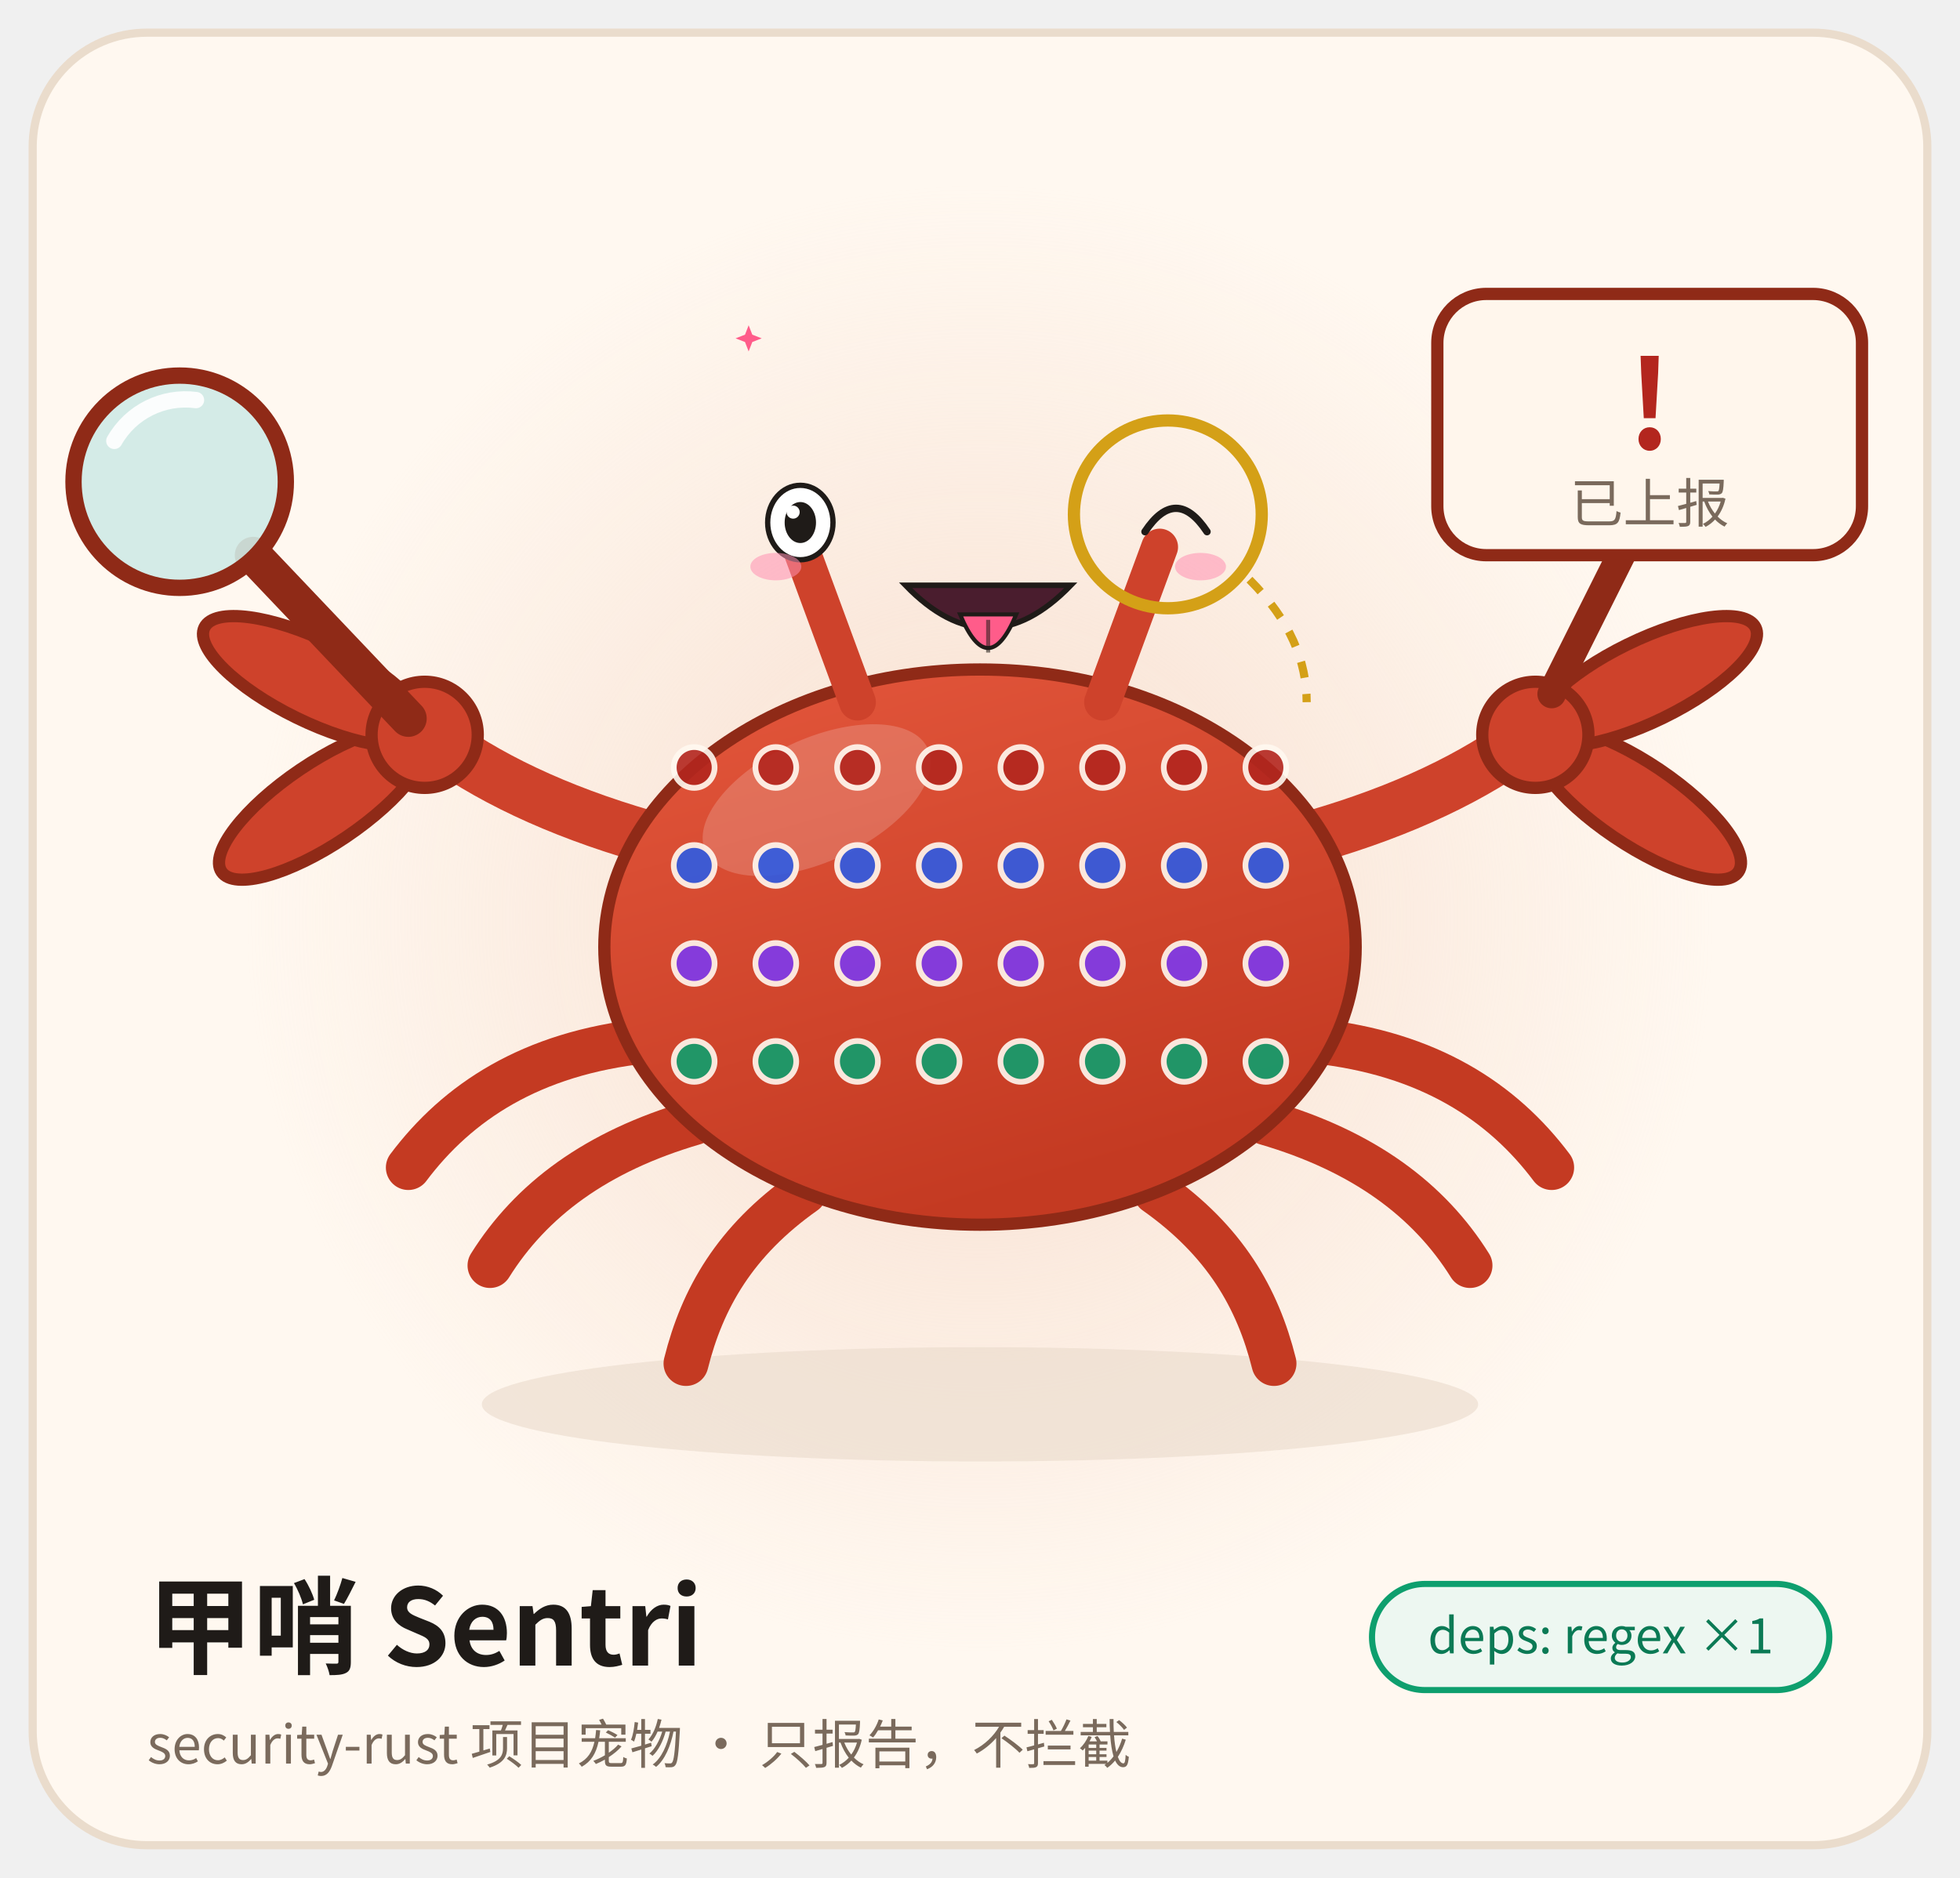
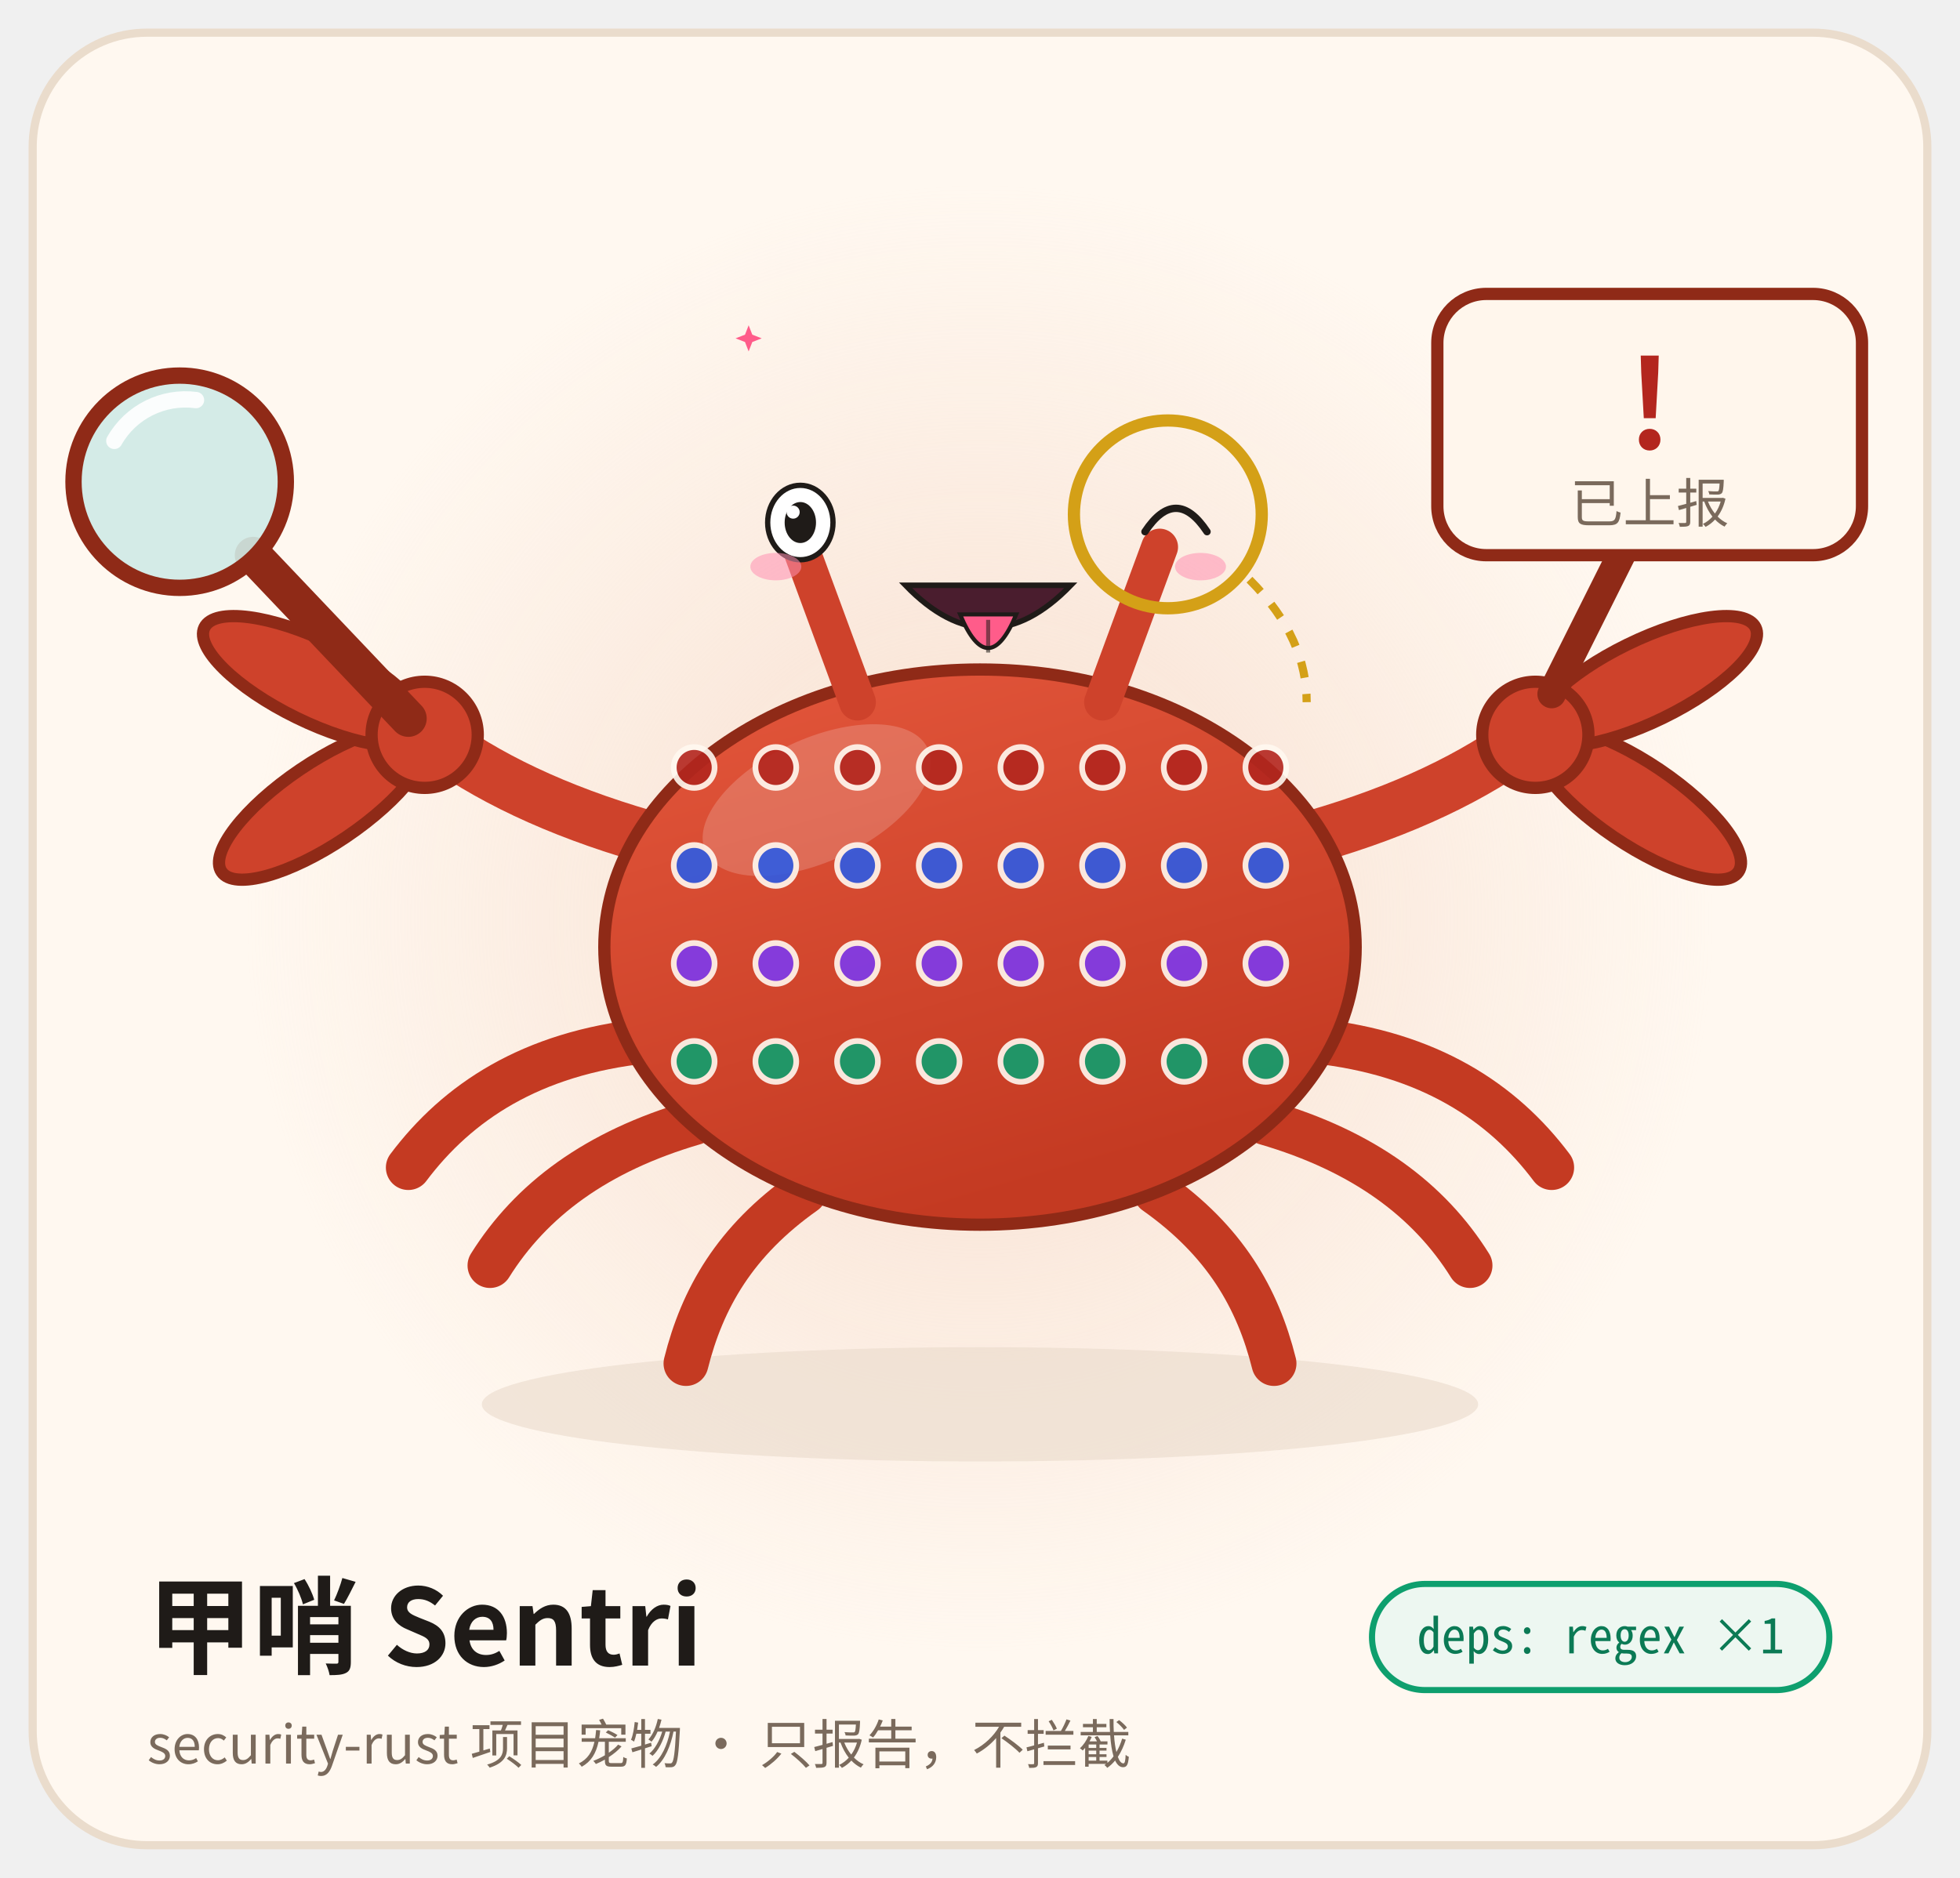
<svg xmlns="http://www.w3.org/2000/svg" viewBox="0 0 480 460" width="480" height="460" role="img" aria-label="甲哨 Sentri · 吐舌头 Tongue Out">
  <style>
.ex-motion { animation: ex-sway 2.0s ease-in-out infinite; transform-box: fill-box; transform-origin: 50% 50%; }
.ex-anim-tear { animation: ex-tear 1.8s ease-in infinite; transform-box: fill-box; transform-origin: center; }
.ex-anim-sweat { animation: ex-tear 1.5s ease-in infinite; transform-box: fill-box; transform-origin: center; }
.ex-anim-heart { animation: ex-heart 2.2s ease-out infinite; transform-box: fill-box; transform-origin: center; }
.ex-anim-spark { animation: ex-spark 1.9s ease-in-out infinite; transform-box: fill-box; transform-origin: center; }
.ex-anim-rain { animation: ex-rain 1.4s linear infinite; transform-box: fill-box; transform-origin: center; }
.ex-anim-confetti { animation: ex-confetti 2.4s linear infinite; transform-box: fill-box; transform-origin: center; }
.ex-anim-pulse { animation: ex-pulse 1.6s ease-in-out infinite; transform-box: fill-box; transform-origin: center; }
.ex-anim-knock { animation: ex-knock 0.55s ease-in-out infinite; transform-box: fill-box; transform-origin: center; }
.ex-anim-knockline { animation: ex-knockline 0.55s ease-out infinite; transform-box: fill-box; transform-origin: center; }
.ex-anim-palm { animation: ex-palm 0.9s ease-in-out infinite; transform-box: fill-box; transform-origin: center; }
.ex-anim-steam { animation: ex-steam 1.8s ease-out infinite; transform-box: fill-box; transform-origin: center; }
.ex-anim-shock { animation: ex-shock 0.5s ease-in-out infinite; transform-box: fill-box; transform-origin: center; }
.ex-anim-please { animation: ex-please 1.4s ease-in-out infinite; transform-box: fill-box; transform-origin: center; }
.ex-anim-drift { animation: ex-drift 4.5s ease-in-out infinite; transform-box: fill-box; transform-origin: center; }
@keyframes ex-sway { 0%,100% { transform: rotate(0deg); } 50% { transform: rotate(3deg); } }
@keyframes ex-tear { 0% { transform: translateY(0); opacity: 0; } 18% { opacity: 1; } 100% { transform: translateY(8.8px); opacity: 0; } }
@keyframes ex-heart { 0% { transform: translateY(0) scale(.65); opacity: 0; } 20% { opacity: 1; } 100% { transform: translateY(-14.4px) scale(1.15); opacity: 0; } }
@keyframes ex-spark { 0%,100% { transform: scale(.6) rotate(0deg); opacity: .3; } 50% { transform: scale(1.15) rotate(25deg); opacity: 1; } }
@keyframes ex-rain { 0% { transform: translateY(0); opacity: 0; } 20% { opacity: 1; } 100% { transform: translateY(9.6px); opacity: 0; } }
@keyframes ex-confetti { 0% { transform: translateY(-4px) rotate(0deg); opacity: 1; } 100% { transform: translateY(14px) rotate(200deg); opacity: 0; } }
@keyframes ex-pulse { 0%,100% { transform: scale(1); opacity: .35; } 50% { transform: scale(1.18); opacity: .7; } }
@keyframes ex-knock { 0%,100% { transform: translateX(3.6px); } 35% { transform: translateX(0); } }
@keyframes ex-knockline { 0%,100% { transform: scaleX(.6); opacity: .35; } 35% { transform: scaleX(1); opacity: 1; } }
@keyframes ex-palm { 0%,100% { transform: translateY(0) rotate(0deg); } 50% { transform: translateY(-1px) rotate(-4deg); } }
@keyframes ex-steam { 0% { transform: translateY(0); opacity: .7; } 100% { transform: translateY(-7.2px); opacity: 0; } }
@keyframes ex-shock { 0%,100% { transform: scaleX(.7); opacity: .4; } 50% { transform: scaleX(1.25); opacity: 1; } }
@keyframes ex-please { 0%,100% { transform: translateY(0); } 50% { transform: translateY(-1.5px); } }
@keyframes ex-drift { 0%,100% { transform: translateY(0); } 50% { transform: translateY(-1.6px); } }
@media (prefers-reduced-motion: reduce) {
  .ex-motion, [class*="ex-anim-"] { animation: none !important; }
}
</style>
  <g class="ex-motion ex-tongue">
    <g class="ex-base">
      <defs>
        <linearGradient id="shell" x1="0" y1="0" x2="0.4" y2="1">
          <stop offset="0" stop-color="#E4573C" />
          <stop offset="1" stop-color="#C43A22" />
        </linearGradient>
        <radialGradient id="glow" cx="0.5" cy="0.5" r="0.5">
          <stop offset="0" stop-color="#F6D9C8" stop-opacity="0.85" />
          <stop offset="1" stop-color="#F6D9C8" stop-opacity="0" />
        </radialGradient>
      </defs>
      <rect x="8" y="8" width="464" height="444" rx="28" fill="#FFF8F0" stroke="#EADCCC" stroke-width="2" />
      <circle cx="240" cy="225" r="180" fill="url(#glow)" />
      <ellipse cx="240" cy="344" rx="122" ry="14" fill="#E9DACB" opacity="0.6" />
      <g stroke="#C43A22" stroke-width="11" stroke-linecap="round" fill="none">
        <path d="M158 255 C130 258 112 270 100 286" />
        <path d="M170 275 C146 282 130 294 120 310" />
        <path d="M197 292 C180 304 172 318 168 334" />
        <path d="M322 255 C350 258 368 270 380 286" />
        <path d="M310 275 C334 282 350 294 360 310" />
        <path d="M283 292 C300 304 308 318 312 334" />
      </g>
      <g stroke="#CE422B" stroke-width="13" stroke-linecap="round" fill="none">
        <path d="M162 206 C140 200 122 192 108 182" />
        <path d="M318 206 C340 200 358 192 372 182" />
      </g>
      <ellipse cx="240" cy="232" rx="92" ry="68" fill="url(#shell)" stroke="#8F2A17" stroke-width="3" />
      <ellipse cx="200" cy="196" rx="30" ry="15" fill="#FFFFFF" opacity="0.18" transform="rotate(-25 200 196)" />
      <g>
        <g fill="#B3261E" opacity="0.9" stroke="#FFF8F0" stroke-width="1.4">
          <circle cx="170" cy="188" r="5" />
          <circle cx="190" cy="188" r="5" />
          <circle cx="210" cy="188" r="5" />
          <circle cx="230" cy="188" r="5" />
          <circle cx="250" cy="188" r="5" />
          <circle cx="270" cy="188" r="5" />
          <circle cx="290" cy="188" r="5" />
          <circle cx="310" cy="188" r="5" />
        </g>
        <g fill="#2D5BE3" opacity="0.9" stroke="#FFF8F0" stroke-width="1.4">
          <circle cx="170" cy="212" r="5" />
          <circle cx="190" cy="212" r="5" />
          <circle cx="210" cy="212" r="5" />
          <circle cx="230" cy="212" r="5" />
          <circle cx="250" cy="212" r="5" />
          <circle cx="270" cy="212" r="5" />
          <circle cx="290" cy="212" r="5" />
          <circle cx="310" cy="212" r="5" />
        </g>
        <g fill="#7C3AED" opacity="0.9" stroke="#FFF8F0" stroke-width="1.4">
          <circle cx="170" cy="236" r="5" />
          <circle cx="190" cy="236" r="5" />
          <circle cx="210" cy="236" r="5" />
          <circle cx="230" cy="236" r="5" />
          <circle cx="250" cy="236" r="5" />
          <circle cx="270" cy="236" r="5" />
          <circle cx="290" cy="236" r="5" />
          <circle cx="310" cy="236" r="5" />
        </g>
        <g fill="#0E9F6E" opacity="0.9" stroke="#FFF8F0" stroke-width="1.4">
          <circle cx="170" cy="260" r="5" />
          <circle cx="190" cy="260" r="5" />
          <circle cx="210" cy="260" r="5" />
          <circle cx="230" cy="260" r="5" />
          <circle cx="250" cy="260" r="5" />
          <circle cx="270" cy="260" r="5" />
          <circle cx="290" cy="260" r="5" />
          <circle cx="310" cy="260" r="5" />
        </g>
      </g>
      <g stroke="#CE422B" stroke-width="9" stroke-linecap="round">
        <path d="M210 172 L196 134" />
        <path d="M270 172 L284 134" />
      </g>
      <circle cx="286" cy="126" r="23" fill="none" stroke="#D4A017" stroke-width="3" />
      <path d="M306 142 C316 152 320 162 320 172" stroke="#D4A017" stroke-width="2" stroke-dasharray="4 4" fill="none" />
      <g transform="translate(104 180)">
        <ellipse cx="-30" cy="0" rx="30" ry="10" fill="#CE422B" stroke="#8F2A17" stroke-width="3" transform="rotate(-34)" />
        <ellipse cx="-30" cy="0" rx="30" ry="10" fill="#CE422B" stroke="#8F2A17" stroke-width="3" transform="rotate(26)" />
        <circle cx="0" cy="0" r="13" fill="#CE422B" stroke="#8F2A17" stroke-width="3" />
      </g>
      <path d="M62 136 L100 176" stroke="#8F2A17" stroke-width="9" stroke-linecap="round" />
      <circle cx="44" cy="118" r="26" fill="#CFEAE6" fill-opacity="0.9" stroke="#8F2A17" stroke-width="4" />
      <path d="M28 108 A20 20 0 0 1 48 98" stroke="#FFFFFF" stroke-width="4" stroke-linecap="round" fill="none" opacity="0.9" />
      <g transform="translate(376 180) scale(-1 1)">
        <ellipse cx="-30" cy="0" rx="30" ry="10" fill="#CE422B" stroke="#8F2A17" stroke-width="3" transform="rotate(-34)" />
        <ellipse cx="-30" cy="0" rx="30" ry="10" fill="#CE422B" stroke="#8F2A17" stroke-width="3" transform="rotate(26)" />
        <circle cx="0" cy="0" r="13" fill="#CE422B" stroke="#8F2A17" stroke-width="3" />
      </g>
      <path d="M380 170 L398 134" stroke="#8F2A17" stroke-width="7" stroke-linecap="round" />
      <rect x="352" y="72" width="104" height="64" rx="12" fill="#FFF6EC" stroke="#8F2A17" stroke-width="3" />
-       <text x="404" y="110" text-anchor="middle" font-family="ui-monospace, Menlo, Consolas, 'Noto Sans CJK SC', monospace" font-size="30" font-weight="700" fill="#B3261E">!</text>
-       <text x="404" y="128" text-anchor="middle" font-family="system-ui, -apple-system, 'Noto Sans CJK SC', 'Source Han Sans SC', 'PingFang SC', 'Microsoft YaHei', sans-serif" font-size="13" fill="#7A6A5C">已上报</text>
-       <text x="36" y="408" font-family="system-ui, -apple-system, 'Noto Sans CJK SC', 'Source Han Sans SC', 'PingFang SC', 'Microsoft YaHei', sans-serif" font-size="26" font-weight="700" fill="#1F1B18">甲哨 Sentri</text>
-       <text x="36" y="432" font-family="system-ui, -apple-system, 'Noto Sans CJK SC', 'Source Han Sans SC', 'PingFang SC', 'Microsoft YaHei', sans-serif" font-size="13" fill="#7A6A5C">security-rust 项目宠物 · 只报告，不拦截</text>
+       <text x="404" y="110" text-anchor="middle" font-family="ui-monospace, 'Noto Sans Mono CJK SC', 'Source Han Mono SC', monospace" font-size="30" font-weight="700" fill="#B3261E">!</text>
+       <text x="404" y="128" text-anchor="middle" font-family="system-ui, 'Noto Sans CJK SC', 'Source Han Sans SC', sans-serif" font-size="13" fill="#7A6A5C">已上报</text>
+       <text x="36" y="408" font-family="system-ui, 'Noto Sans CJK SC', 'Source Han Sans SC', sans-serif" font-size="26" font-weight="700" fill="#1F1B18">甲哨 Sentri</text>
+       <text x="36" y="432" font-family="system-ui, 'Noto Sans CJK SC', 'Source Han Sans SC', sans-serif" font-size="13" fill="#7A6A5C">security-rust 项目宠物 · 只报告，不拦截</text>
      <rect x="336" y="388" width="112" height="26" rx="13" fill="#EDF7F1" stroke="#0E9F6E" stroke-width="1.5" />
-       <text x="392" y="405" text-anchor="middle" font-family="ui-monospace, Menlo, Consolas, 'Noto Sans CJK SC', monospace" font-size="12" fill="#0B7A55">deps: regex ×1</text>
+       <text x="392" y="405" text-anchor="middle" font-family="ui-monospace, 'Noto Sans Mono CJK SC', 'Source Han Mono SC', monospace" font-size="12" fill="#0B7A55">deps: regex ×1</text>
    </g>
    <g class="ex-face">
      <ellipse cx="196" cy="128" rx="8" ry="9.12" fill="#FFFFFF" stroke="#1F1B18" stroke-width="1.3" />
      <ellipse cx="196" cy="128" rx="3.84" ry="5.02" fill="#1F1B18" />
      <circle cx="194.24" cy="125.45" r="1.6" fill="#FFFFFF" />
      <path d="M 280.4,130.24 Q 288,118.8 295.6,130.24" fill="none" stroke="#1F1B18" stroke-width="1.8" stroke-linecap="round" />
      <path d="M 221.76,143.37 Q 242,164.3 262.24,143.37 Z" fill="#4A1D2E" stroke="#1F1B18" stroke-width="1.36" />
      <path d="M 235.12,150.5 Q 242,166.97 248.88,150.5 Z" fill="#FF5C8A" stroke="#1F1B18" stroke-width="1" />
      <path d="M 242,151.83 L 242,159.85" stroke="#1F1B18" stroke-width="1" opacity=".55" />
      <ellipse cx="190" cy="138.8" rx="6.24" ry="3.36" fill="#FF8FB3" opacity="0.55" />
      <ellipse cx="294" cy="138.8" rx="6.24" ry="3.36" fill="#FF8FB3" opacity="0.55" />
      <path class="ex-anim-spark" style="animation-delay:0.2s" d="M 183.34,79.68 L 184.24,81.98 L 186.54,82.88 L 184.24,83.78 L 183.34,86.08 L 182.45,83.78 L 180.14,82.88 L 182.45,81.98 Z" fill="#FF5C8A" />
    </g>
  </g>
</svg>
